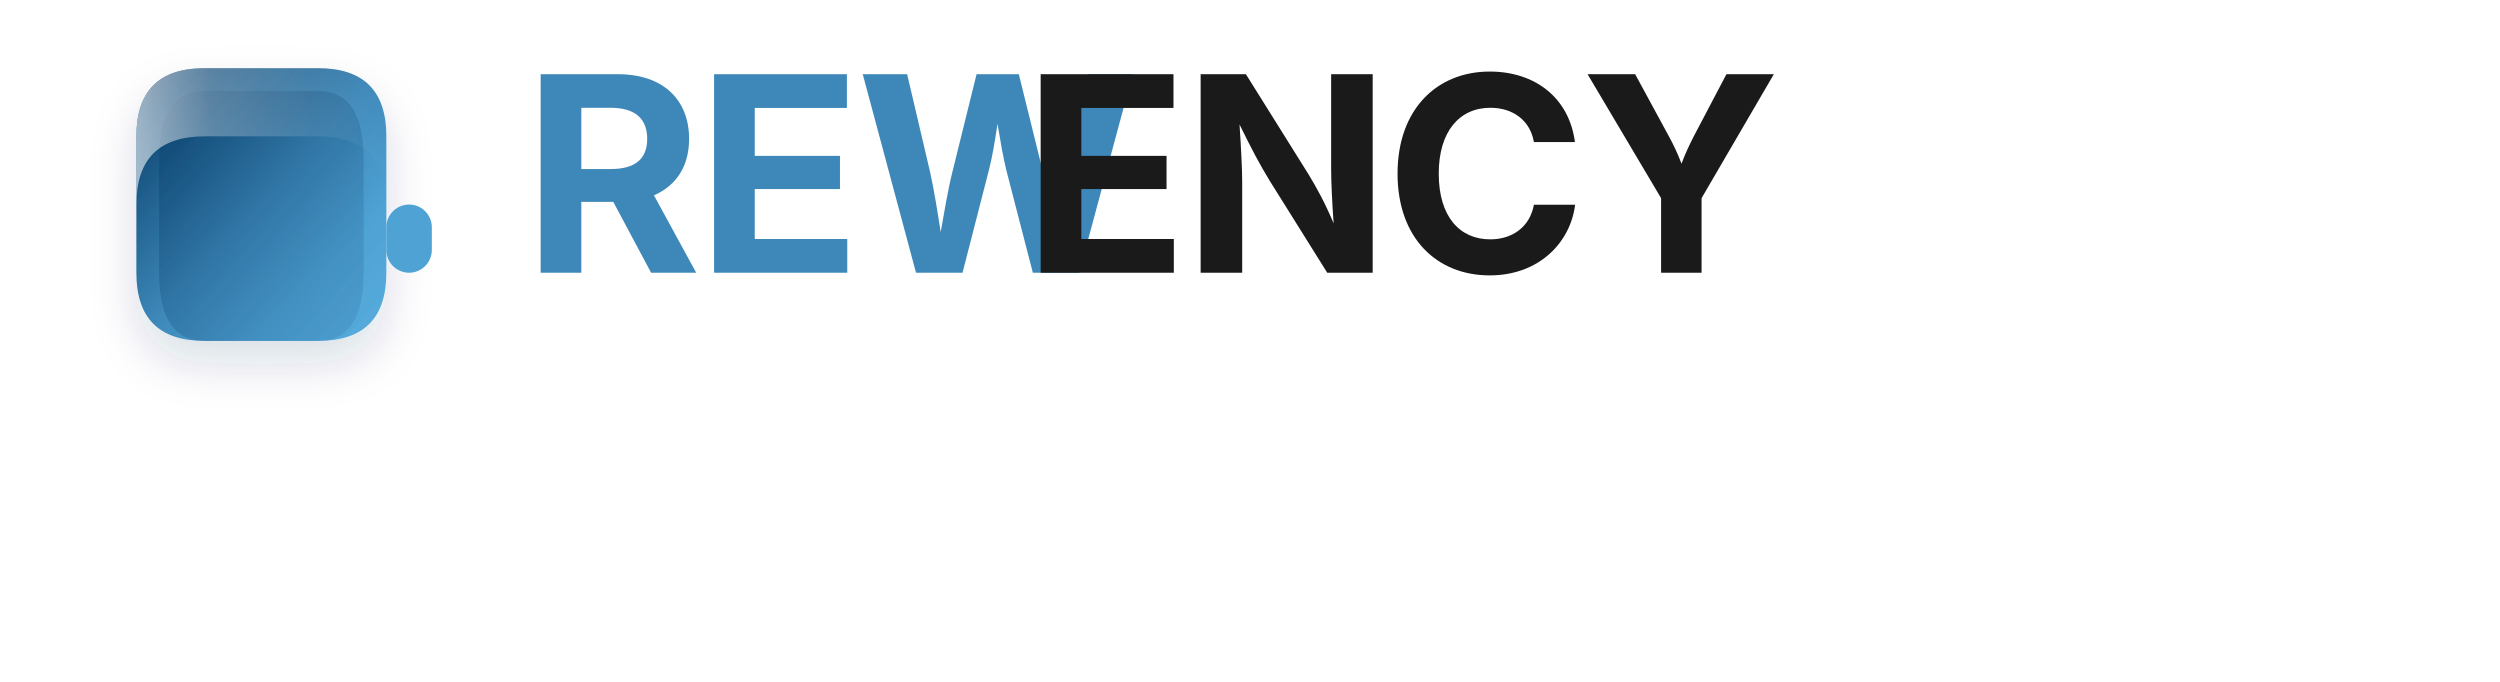
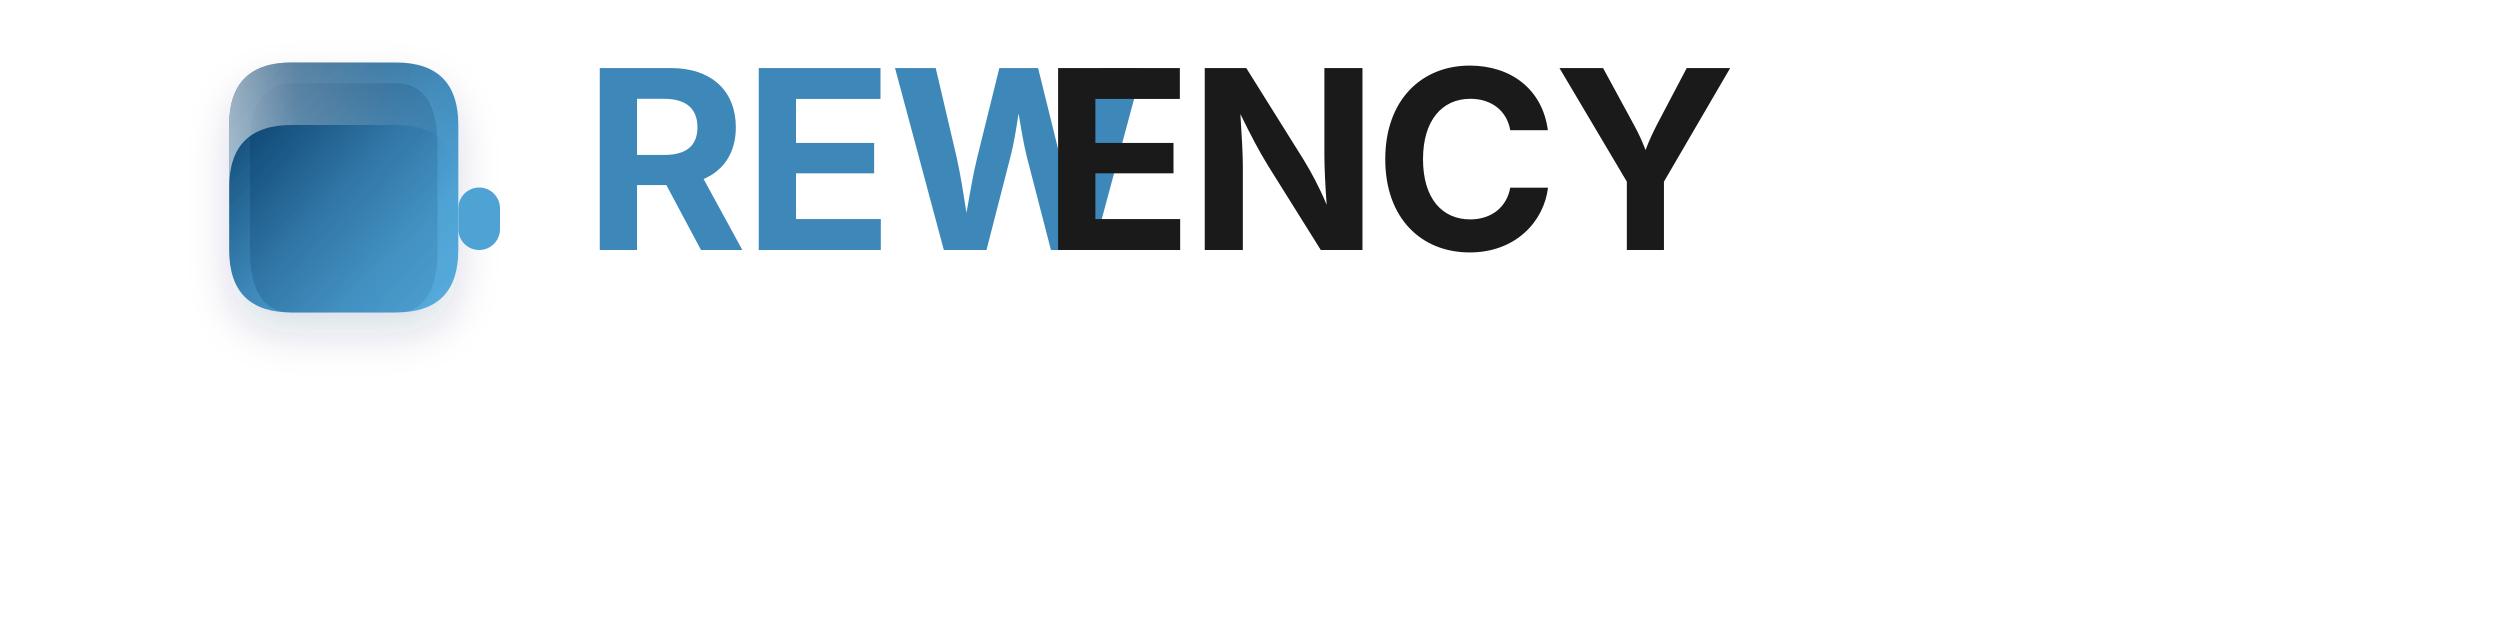
- <svg xmlns="http://www.w3.org/2000/svg" width="220" height="60" viewBox="0 0 220 60">
+ <svg xmlns="http://www.w3.org/2000/svg" width="180" height="45" viewBox="0 0 220 60">
  <defs>
    <linearGradient id="cGradient" x1="0%" y1="0%" x2="100%" y2="100%">
      <stop offset="0%" style="stop-color:#00325e;stop-opacity:1" />
      <stop offset="25%" style="stop-color:#205f8d;stop-opacity:1" />
      <stop offset="50%" style="stop-color:#3d88b9;stop-opacity:1" />
      <stop offset="75%" style="stop-color:#4fa2d4;stop-opacity:1" />
      <stop offset="100%" style="stop-color:#56acde;stop-opacity:1" />
    </linearGradient>
    <linearGradient id="glassHighlight" x1="0%" y1="0%" x2="100%" y2="0%">
      <stop offset="0%" style="stop-color:#ffffff;stop-opacity:0.6" />
      <stop offset="30%" style="stop-color:#ffffff;stop-opacity:0.3" />
      <stop offset="70%" style="stop-color:#ffffff;stop-opacity:0.1" />
      <stop offset="100%" style="stop-color:#ffffff;stop-opacity:0" />
    </linearGradient>
    <linearGradient id="innerShadow" x1="0%" y1="0%" x2="100%" y2="100%">
      <stop offset="0%" style="stop-color:#00325e;stop-opacity:0.3" />
      <stop offset="100%" style="stop-color:#00325e;stop-opacity:0.1" />
    </linearGradient>
    <filter id="softShadow" x="-50%" y="-50%" width="200%" height="200%">
      <feDropShadow dx="0" dy="2" stdDeviation="2" flood-color="#00325e" flood-opacity="0.15" />
    </filter>
    <filter id="glow" x="-50%" y="-50%" width="200%" height="200%">
      <feGaussianBlur stdDeviation="1" result="coloredBlur" />
      <feMerge>
        <feMergeNode in="coloredBlur" />
        <feMergeNode in="SourceGraphic" />
      </feMerge>
    </filter>
  </defs>
  <path d="M12 12 Q12 6 18 6 L28 6 Q34 6 34 12 L34 24 Q34 30 28 30 L18 30 Q12 30 12 24 Z" fill="url(#cGradient)" filter="url(#softShadow)" />
  <path d="M14 14 Q14 8 18 8 L28 8 Q32 8 32 14 L32 24 Q32 30 28 30 L18 30 Q14 30 14 24 Z" fill="url(#innerShadow)" />
  <path d="M12 12 Q12 6 18 6 L28 6 Q34 6 34 12 L34 18 Q34 12 28 12 L18 12 Q12 12 12 18 Z" fill="url(#glassHighlight)" />
  <rect x="34" y="18" width="4" height="6" rx="2" fill="#4fa2d4" />
  <text x="46" y="24" font-family="Poppins, Inter, -apple-system, BlinkMacSystemFont, sans-serif" font-size="24" font-weight="700" fill="#3d88b9" letter-spacing="-0.5px">REW</text>
  <text x="90" y="24" font-family="Poppins, Inter, -apple-system, BlinkMacSystemFont, sans-serif" font-size="24" font-weight="700" fill="#1a1a1a" letter-spacing="-0.5px">ENCY</text>
</svg>
